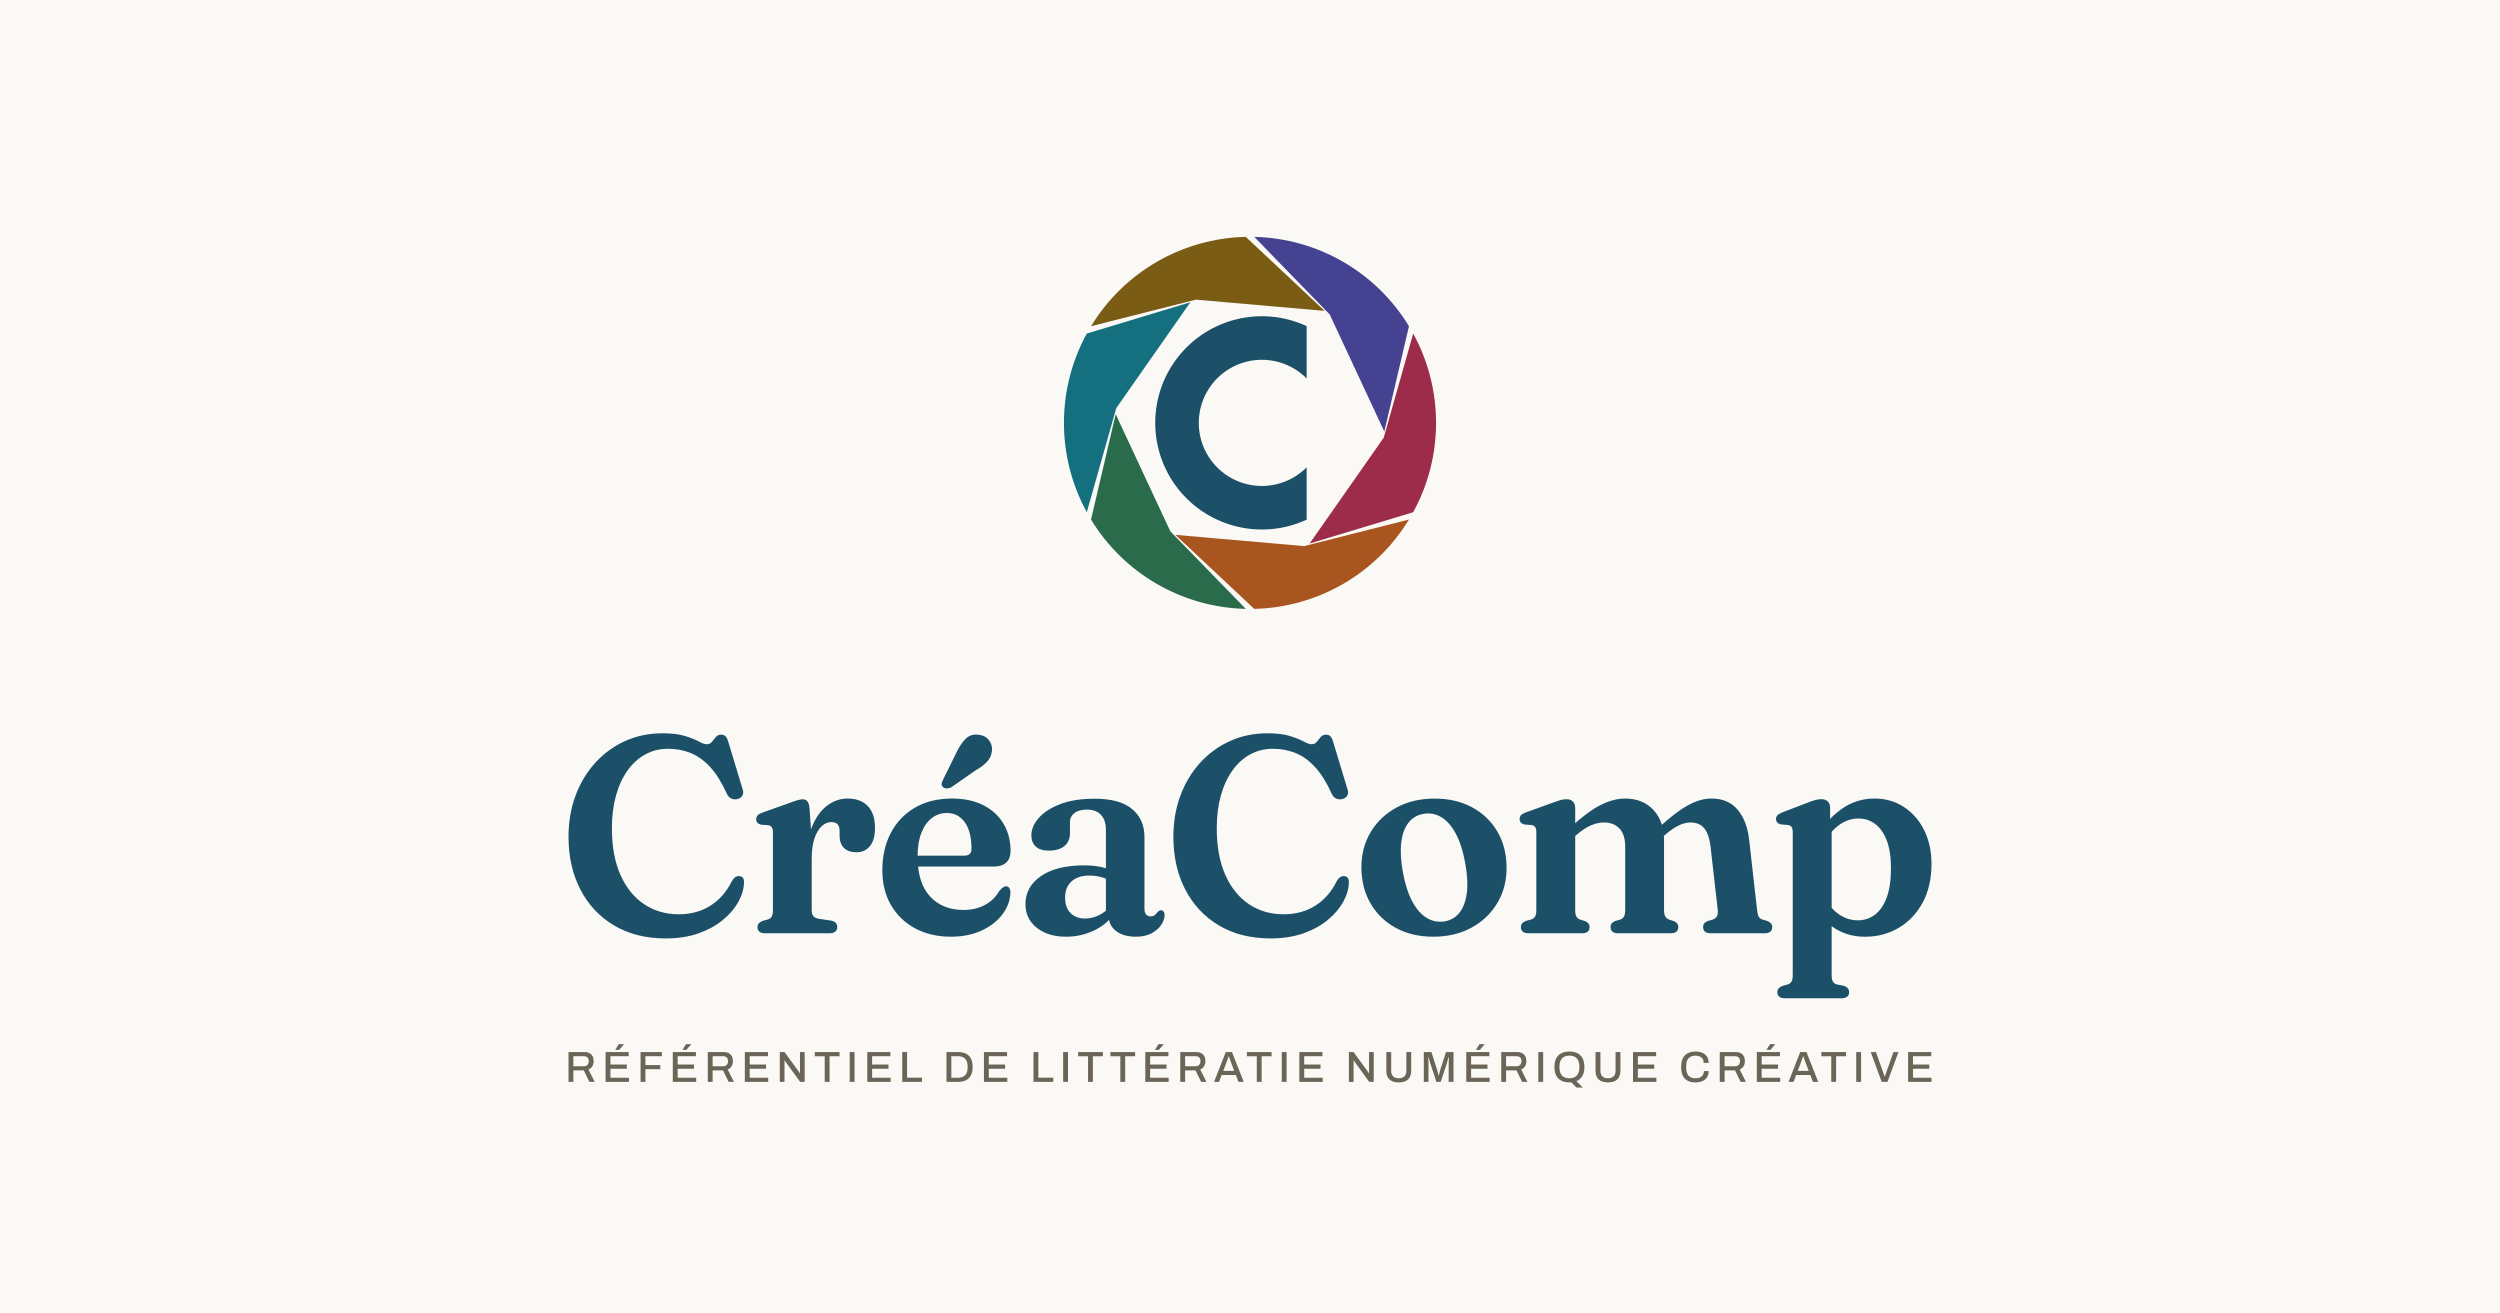
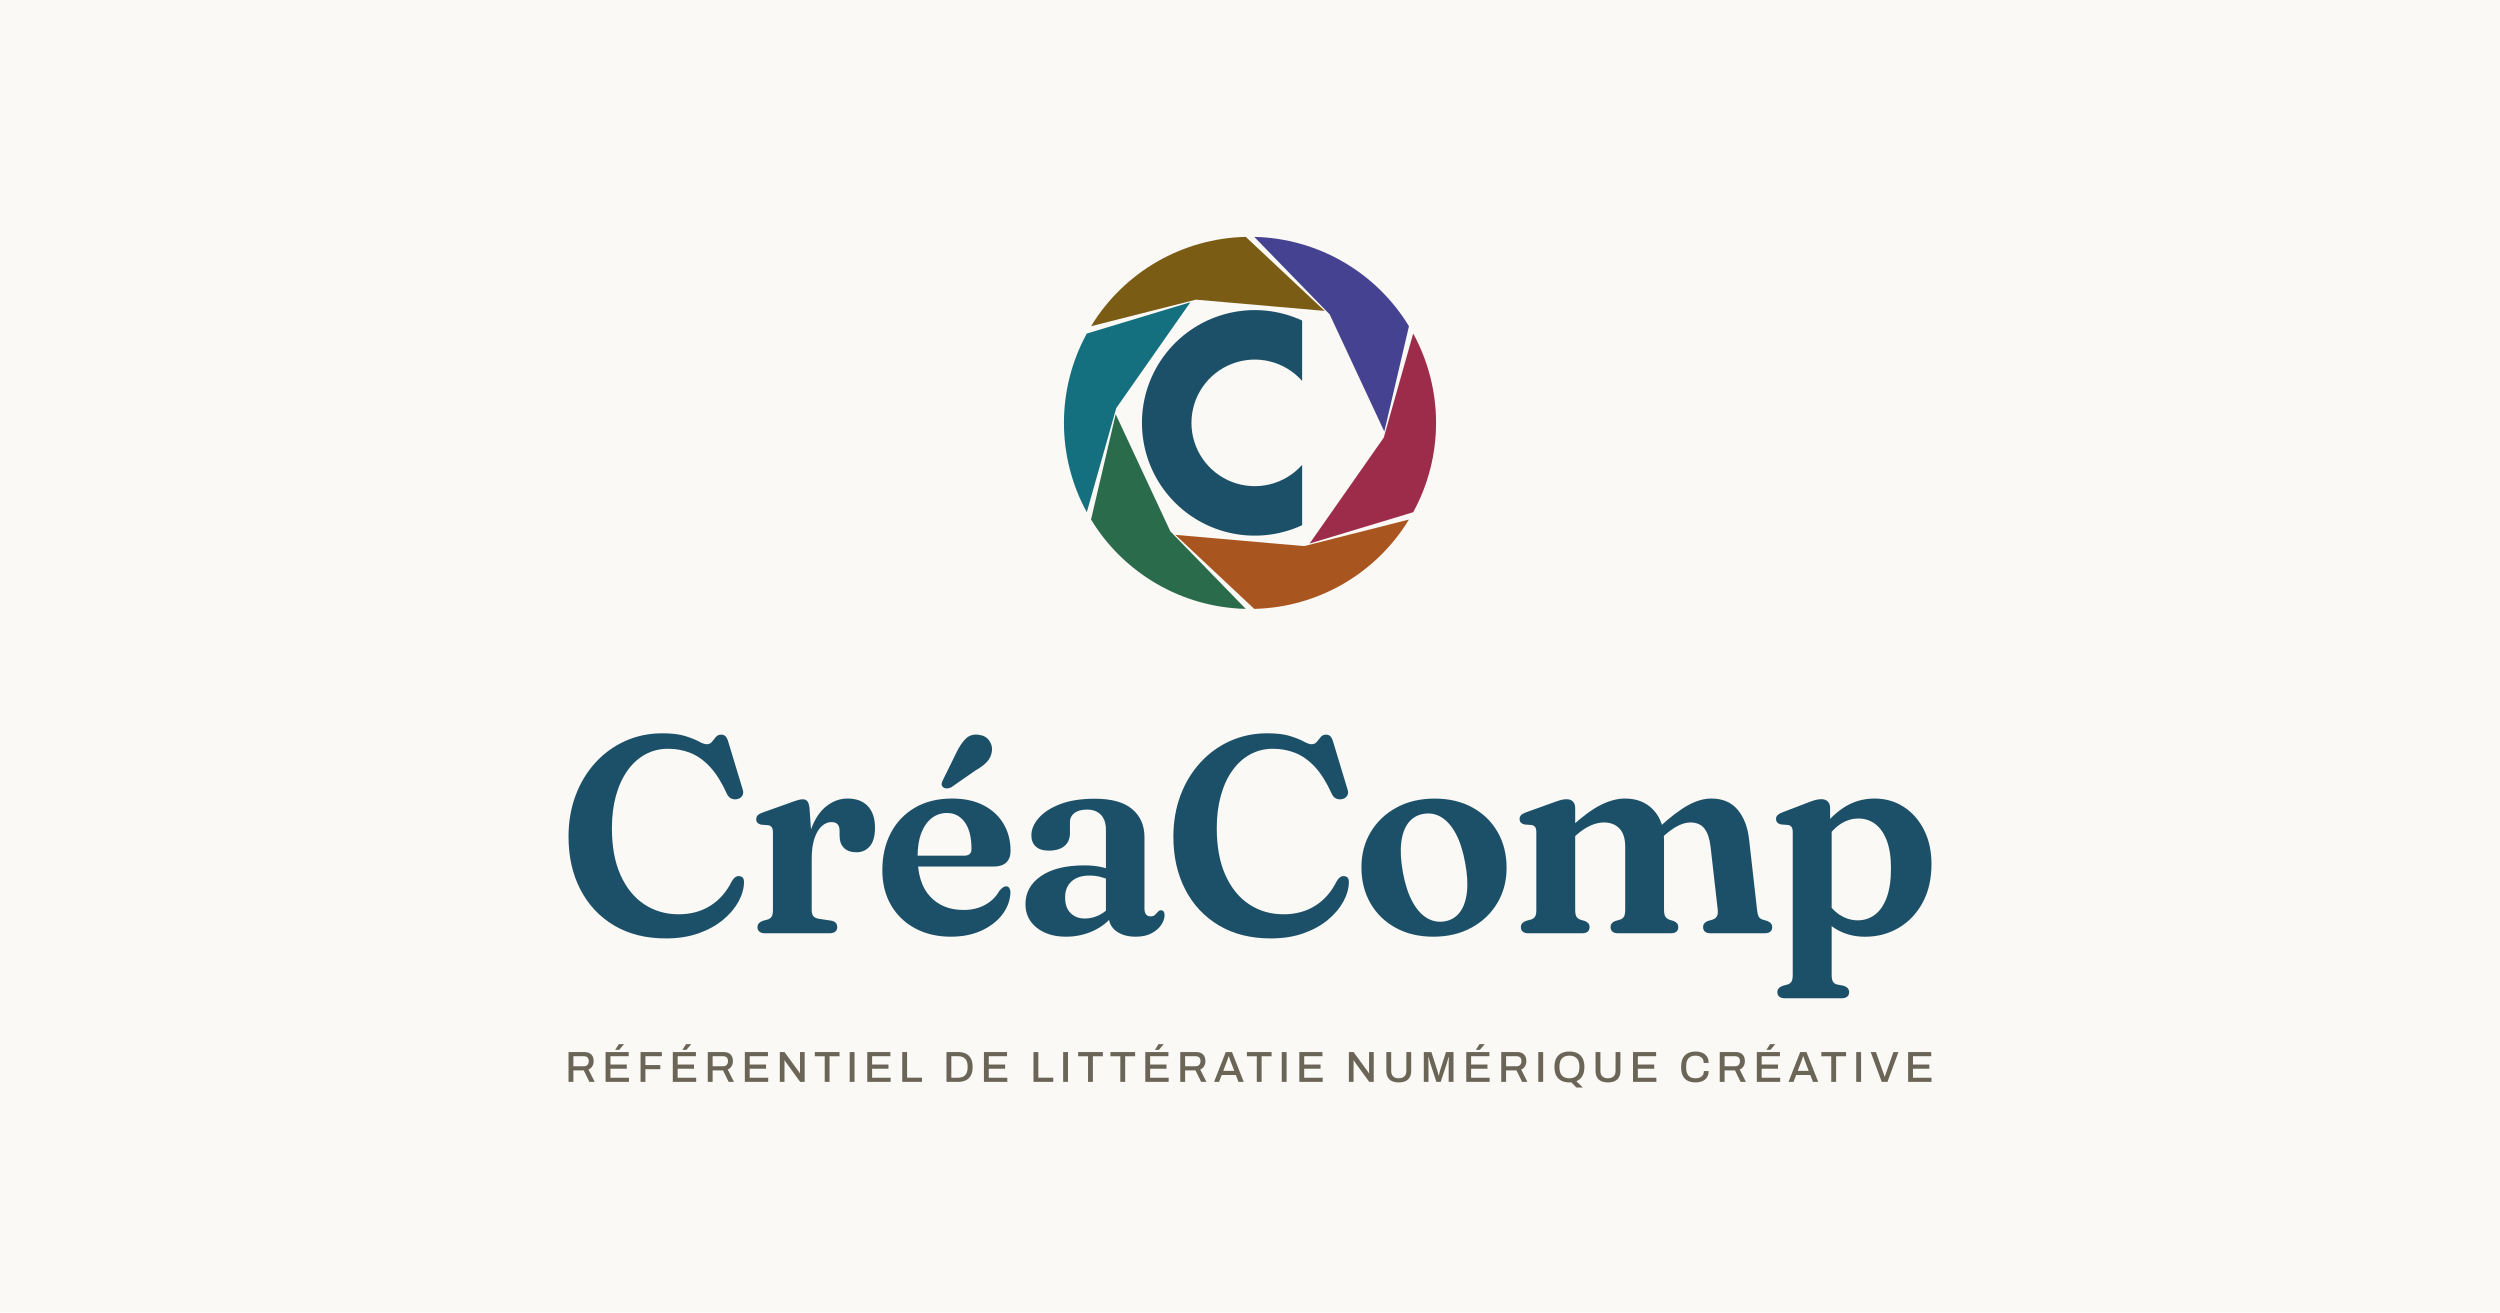
<svg xmlns="http://www.w3.org/2000/svg" viewBox="0 0 1200 630" width="1200" height="630" role="img" aria-label="CréaComp — Référentiel de littératie numérique créative">
  <rect width="1200" height="630" fill="#fbf9f5" />
  <g transform="translate(505.00 107.98) scale(1.9)">
    <path fill="#454391" d="M51.07 3.01A47 47 0 0 1 90.16 25.58L83.93 52.19L70.13 22.60Z" />
    <path fill="#9c2c4a" d="M91.23 27.43A47 47 0 0 1 91.23 72.57L65.06 80.48L83.79 53.73Z" />
    <path fill="#a9551f" d="M90.16 74.42A47 47 0 0 1 51.07 96.99L31.14 78.29L63.67 81.13Z" />
    <path fill="#2a6b4b" d="M48.93 96.99A47 47 0 0 1 9.84 74.42L16.07 47.81L29.87 77.40Z" />
    <path fill="#14707f" d="M8.77 72.57A47 47 0 0 1 8.77 27.43L34.94 19.52L16.21 46.27Z" />
    <path fill="#7a5c15" d="M9.84 25.58A47 47 0 0 1 48.93 3.01L68.86 21.71L36.33 18.87Z" />
-     <path fill="#1b5068" d="M64.31 25.55A26.94 26.94 0 1 0 64.31 74.45L64.31 61.23A15.94 15.94 0 1 1 64.31 38.77Z" />
+     <path fill="#1b5068" d="M63.17 24.15A28.49 28.49 0 1 0 63.17 75.85L63.17 60.60A15.99 15.99 0 1 1 63.17 39.40Z" />
  </g>
  <path transform="translate(272.89 351.98) scale(1.271995)" fill="#1b5068" d="M66.23 56.11Q66.18 59.75 64.15 63.50Q62.11 67.24 58.30 70.40Q54.50 73.56 49.06 75.49Q43.62 77.41 36.72 77.41Q25.41 77.41 17.17 72.50Q8.94 67.59 4.47 58.94Q0.00 50.28 0.00 39.04Q0.00 30.60 2.66 23.49Q5.32 16.37 10.12 11.10Q14.93 5.82 21.39 2.91Q27.86 0.00 35.44 0.00Q40.71 0.00 43.99 1.03Q47.27 2.05 49.17 3.09Q51.07 4.13 52.15 4.13Q53.41 4.13 54.13 3.22Q54.85 2.30 55.59 1.41Q56.34 0.51 57.60 0.51Q58.63 0.51 59.24 1.13Q59.86 1.75 60.30 3.26L65.78 21.38Q66.17 22.68 65.52 23.65Q64.87 24.62 63.58 24.86Q62.35 25.09 61.33 24.58Q60.31 24.07 59.72 22.75Q56.87 16.46 53.47 12.76Q50.07 9.06 46.10 7.45Q42.13 5.84 37.54 5.84Q32.86 5.84 28.97 7.97Q25.09 10.09 22.27 14.04Q19.45 17.99 17.91 23.51Q16.37 29.02 16.37 35.82Q16.37 46.27 19.64 53.53Q22.91 60.79 28.59 64.54Q34.28 68.30 41.55 68.30Q48.45 68.30 53.56 65.05Q58.67 61.80 61.62 55.84Q62.37 54.60 63.11 54.18Q63.86 53.76 64.71 53.94Q65.49 54.08 65.86 54.64Q66.23 55.20 66.23 56.11ZM89.84 47.73Q89.84 40.10 92.01 34.95Q94.17 29.81 97.70 27.21Q101.23 24.62 105.31 24.62Q110.23 24.62 112.94 27.48Q115.65 30.33 115.65 35.64Q115.65 40.31 113.72 42.60Q111.78 44.90 108.68 44.90Q105.57 44.90 103.93 43.25Q102.30 41.60 102.29 38.67L102.29 36.76Q102.26 35.11 101.51 34.31Q100.76 33.51 99.16 33.51Q97.29 33.51 95.59 35.01Q93.90 36.52 92.83 39.59Q91.77 42.66 91.77 47.41ZM90.95 28.28 91.77 40.32V66.65Q91.77 68.20 92.36 68.97Q92.96 69.75 94.50 70.00L98.95 70.67Q100.21 70.87 100.81 71.49Q101.40 72.10 101.40 73.14Q101.40 74.24 100.64 74.85Q99.88 75.47 98.43 75.47H74.22Q72.75 75.47 72.03 74.85Q71.30 74.23 71.30 73.17Q71.30 72.33 71.79 71.75Q72.27 71.17 73.27 70.78L75.25 70.24Q76.21 69.93 76.67 69.15Q77.14 68.38 77.14 66.70V37.50Q77.14 36.08 76.71 35.48Q76.29 34.87 75.38 34.69L72.65 34.48Q71.71 34.23 71.27 33.73Q70.83 33.23 70.83 32.45Q70.83 31.54 71.39 30.95Q71.95 30.35 73.33 29.87L83.02 26.42Q85.33 25.54 86.51 25.22Q87.69 24.90 88.40 24.90Q89.53 24.90 90.14 25.67Q90.75 26.44 90.95 28.28ZM166.81 44.39Q166.81 47.24 165.17 48.77Q163.54 50.29 160.45 50.29H127.90V46.18H149.32Q152.06 46.18 152.06 43.67Q152.06 37.01 149.51 33.54Q146.97 30.07 142.82 30.07Q139.57 30.07 137.07 32.00Q134.56 33.94 133.14 37.60Q131.72 41.27 131.72 46.46Q131.72 56.53 136.46 61.60Q141.20 66.67 149.00 66.67Q153.68 66.67 157.19 64.75Q160.70 62.82 162.58 59.46Q163.48 58.47 164.03 58.10Q164.58 57.74 165.17 57.75Q165.96 57.76 166.36 58.45Q166.77 59.15 166.75 60.23Q166.55 64.67 163.65 68.45Q160.75 72.22 155.77 74.49Q150.79 76.76 144.30 76.76Q136.67 76.76 130.83 73.63Q124.99 70.50 121.70 64.85Q118.42 59.21 118.42 51.67Q118.42 43.77 121.58 37.68Q124.74 31.58 130.66 28.10Q136.57 24.62 144.78 24.62Q151.67 24.62 156.60 27.17Q161.54 29.72 164.17 34.18Q166.81 38.64 166.81 44.39ZM146.29 7.45Q147.91 4.01 149.86 2.08Q151.82 0.14 154.80 0.56Q157.45 0.88 158.76 2.77Q160.07 4.66 159.77 6.76Q159.48 9.08 157.92 10.76Q156.37 12.43 153.53 14.05L144.34 20.44Q143.56 20.80 142.70 20.80Q141.84 20.80 141.30 20.29Q140.67 19.69 140.81 18.95Q140.95 18.22 141.37 17.45ZM203.82 68.79V67.60L202.79 67.28V36.42Q202.79 32.77 200.92 30.78Q199.04 28.79 195.66 28.79Q192.57 28.79 190.89 30.11Q189.22 31.43 189.22 33.33V37.70Q189.22 40.84 187.12 42.56Q185.02 44.28 181.24 44.28Q178.00 44.28 176.33 42.74Q174.66 41.19 174.66 38.50Q174.66 35.19 177.40 32.01Q180.13 28.84 185.46 26.76Q190.79 24.69 198.58 24.69Q208.07 24.69 212.70 28.60Q217.34 32.51 217.34 39.18V66.21Q217.34 67.61 217.93 68.35Q218.53 69.08 219.63 69.08Q220.69 69.08 221.24 68.59Q221.79 68.10 222.19 67.57Q222.48 67.25 222.79 67.01Q223.09 66.78 223.53 66.78Q224.23 66.78 224.58 67.29Q224.93 67.79 224.93 68.61Q224.93 70.39 223.69 72.27Q222.45 74.15 220.04 75.46Q217.63 76.76 214.10 76.76Q209.44 76.76 206.63 74.62Q203.82 72.49 203.82 68.79ZM172.43 64.47Q172.43 57.92 178.29 53.88Q184.16 49.84 194.62 49.84Q197.97 49.84 200.70 50.40Q203.43 50.96 205.42 51.88L204.27 55.43Q202.46 54.62 200.60 54.16Q198.74 53.69 196.54 53.69Q192.27 53.69 189.83 55.88Q187.39 58.07 187.39 61.95Q187.39 65.82 189.47 67.86Q191.55 69.90 194.83 69.90Q197.68 69.90 200.28 68.59Q202.89 67.29 204.67 65.00L205.82 68.20Q202.93 72.29 198.07 74.53Q193.21 76.76 187.75 76.76Q180.93 76.76 176.68 73.37Q172.43 69.98 172.43 64.47ZM294.48 56.11Q294.43 59.75 292.40 63.50Q290.36 67.24 286.56 70.40Q282.75 73.56 277.31 75.49Q271.87 77.41 264.97 77.41Q253.66 77.41 245.43 72.50Q237.19 67.59 232.72 58.94Q228.25 50.28 228.25 39.04Q228.25 30.60 230.91 23.49Q233.57 16.37 238.38 11.10Q243.18 5.82 249.65 2.91Q256.11 0.00 263.70 0.00Q268.97 0.00 272.25 1.03Q275.52 2.05 277.42 3.09Q279.32 4.13 280.40 4.13Q281.66 4.13 282.38 3.22Q283.10 2.30 283.85 1.41Q284.59 0.51 285.85 0.51Q286.88 0.51 287.50 1.13Q288.11 1.75 288.55 3.26L294.03 21.38Q294.43 22.68 293.77 23.65Q293.12 24.62 291.83 24.86Q290.60 25.09 289.58 24.58Q288.57 24.07 287.97 22.75Q285.13 16.46 281.73 12.76Q278.32 9.06 274.36 7.45Q270.39 5.84 265.80 5.84Q261.11 5.84 257.23 7.97Q253.34 10.09 250.52 14.04Q247.70 17.99 246.16 23.51Q244.62 29.02 244.62 35.82Q244.62 46.27 247.89 53.53Q251.16 60.79 256.85 64.54Q262.53 68.30 269.80 68.30Q276.70 68.30 281.82 65.05Q286.93 61.80 289.87 55.84Q290.62 54.60 291.36 54.18Q292.11 53.76 292.96 53.94Q293.75 54.08 294.12 54.64Q294.48 55.20 294.48 56.11ZM326.86 24.64Q334.92 24.64 341.03 27.96Q347.14 31.28 350.56 37.17Q353.99 43.07 353.99 50.82Q353.99 58.22 350.47 64.09Q346.95 69.97 340.73 73.36Q334.51 76.76 326.32 76.76Q318.27 76.76 312.17 73.42Q306.06 70.09 302.64 64.18Q299.21 58.27 299.21 50.56Q299.21 43.10 302.72 37.25Q306.24 31.40 312.46 28.02Q318.67 24.64 326.86 24.64ZM330.61 70.97Q334.11 70.39 336.26 67.64Q338.41 64.89 339.00 60.13Q339.58 55.38 338.34 48.79Q337.13 42.17 334.82 37.87Q332.51 33.57 329.39 31.68Q326.27 29.78 322.64 30.41Q319.13 30.99 316.97 33.73Q314.81 36.47 314.24 41.21Q313.66 45.95 314.88 52.59Q316.10 59.19 318.43 63.50Q320.75 67.80 323.88 69.68Q327.00 71.56 330.61 70.97ZM379.88 28.19V66.67Q379.88 68.40 380.34 69.18Q380.80 69.96 381.75 70.31L383.64 70.87Q385.31 71.60 385.31 73.07Q385.31 75.47 382.40 75.47H362.29Q360.83 75.47 360.10 74.85Q359.38 74.24 359.38 73.17Q359.38 72.33 359.86 71.75Q360.34 71.17 361.33 70.78L363.33 70.24Q364.28 69.90 364.75 69.14Q365.21 68.38 365.21 66.70V37.42Q365.21 36.01 364.79 35.40Q364.36 34.80 363.46 34.62L360.72 34.41Q359.79 34.15 359.35 33.65Q358.90 33.15 358.90 32.37Q358.90 31.47 359.45 30.89Q360.00 30.31 361.40 29.80L371.23 26.26Q373.12 25.55 374.34 25.21Q375.56 24.88 376.64 24.88Q378.22 24.88 379.05 25.79Q379.88 26.70 379.88 28.19ZM378.30 40.14 375.85 37.55 378.02 35.59Q384.55 29.55 389.43 27.09Q394.32 24.62 398.68 24.62Q405.34 24.62 409.37 28.89Q413.40 33.16 413.40 40.38V66.59Q413.40 68.36 413.90 69.16Q414.39 69.96 415.38 70.33L417.14 70.88Q418.78 71.62 418.78 73.07Q418.78 75.47 415.90 75.47H396.13Q393.23 75.47 393.23 73.07Q393.23 71.60 394.89 70.87L396.83 70.31Q397.85 69.96 398.30 69.14Q398.75 68.31 398.75 66.54V42.81Q398.75 38.24 396.59 35.95Q394.44 33.65 390.72 33.65Q388.37 33.65 385.79 34.76Q383.22 35.87 380.42 38.30ZM411.79 40.09 409.34 37.49 411.47 35.55Q417.77 29.73 422.42 27.18Q427.06 24.62 431.26 24.62Q437.64 24.62 441.20 28.86Q444.76 33.11 445.53 40.28L448.50 66.58Q448.69 68.33 449.10 69.13Q449.51 69.93 450.49 70.27L452.28 70.79Q453.27 71.18 453.75 71.76Q454.23 72.33 454.23 73.17Q454.23 74.24 453.52 74.85Q452.81 75.47 451.32 75.47H431.04Q428.14 75.47 428.14 73.07Q428.14 71.60 429.80 70.87L431.73 70.31Q432.75 69.96 433.30 69.14Q433.85 68.31 433.66 66.54L430.95 42.73Q430.42 38.19 428.63 35.92Q426.83 33.65 423.34 33.65Q421.23 33.65 418.89 34.80Q416.55 35.94 413.87 38.25ZM476.07 28.16V34.05L476.66 35.32V91.20Q476.66 92.89 477.13 93.68Q477.60 94.47 478.54 94.76L481.26 95.29Q482.28 95.65 482.76 96.25Q483.25 96.84 483.25 97.70Q483.25 98.77 482.52 99.38Q481.80 100.00 480.30 100.00H459.07Q457.61 100.00 456.89 99.38Q456.16 98.77 456.16 97.70Q456.16 96.86 456.65 96.28Q457.13 95.69 458.13 95.31L460.09 94.77Q461.04 94.45 461.51 93.68Q461.97 92.91 461.97 91.22V37.39Q461.97 35.98 461.55 35.38Q461.12 34.78 460.22 34.60L457.49 34.39Q456.55 34.13 456.11 33.63Q455.67 33.13 455.67 32.35Q455.67 31.45 456.22 30.91Q456.76 30.37 458.16 29.80L467.42 26.25Q469.26 25.50 470.49 25.18Q471.71 24.86 472.72 24.86Q474.39 24.86 475.23 25.77Q476.07 26.68 476.07 28.16ZM473.71 41.31 471.41 38.27Q475.54 31.83 480.91 28.23Q486.28 24.62 492.81 24.62Q499.02 24.62 503.88 27.78Q508.74 30.94 511.54 36.52Q514.33 42.09 514.33 49.37Q514.33 57.73 511.00 63.88Q507.67 70.04 501.99 73.40Q496.31 76.77 489.26 76.77Q483.04 76.77 478.25 73.85Q473.45 70.93 470.38 65.39L473.91 62.01Q476.43 66.35 479.64 68.47Q482.84 70.58 486.54 70.58Q490.13 70.58 492.96 68.47Q495.79 66.36 497.42 62.00Q499.04 57.64 499.04 50.97Q499.04 44.61 497.45 40.45Q495.85 36.29 493.09 34.22Q490.33 32.16 486.79 32.16Q483.03 32.16 479.73 34.42Q476.43 36.69 473.71 41.31Z" />
  <path transform="translate(272.89 501.18) scale(0.208399)" fill="#6b6558" d="M0.00 86.97V18.24H36.15Q43.47 18.24 48.29 20.82Q53.10 23.40 55.51 28.06Q57.92 32.72 57.92 38.95Q57.92 45.85 54.79 50.99Q51.66 56.13 45.97 58.54L60.32 86.97H48.09L35.08 60.45H11.17V86.97ZM11.17 51.01H35.19Q40.62 51.01 43.60 47.79Q46.59 44.57 46.59 38.92Q46.59 35.37 45.29 32.92Q43.99 30.47 41.47 29.15Q38.94 27.82 35.19 27.82H11.17ZM85.37 86.97V18.24H138.61V27.82H96.54V47.02H134.20V56.61H96.54V77.39H139.21V86.97ZM107.44 13.23 115.85 0.00H127.58L127.67 0.30L116.72 13.23ZM165.93 86.97V18.24H214.97V27.82H177.11V48.16H211.38V57.72H177.11V86.97ZM240.18 86.97V18.24H293.42V27.82H251.35V47.02H289.01V56.61H251.35V77.39H294.02V86.97ZM262.25 13.23 270.66 0.00H282.39L282.48 0.30L271.53 13.23ZM320.74 86.97V18.24H356.89Q364.21 18.24 369.03 20.82Q373.84 23.40 376.25 28.06Q378.66 32.72 378.66 38.95Q378.66 45.85 375.53 50.99Q372.40 56.13 366.71 58.54L381.06 86.97H368.83L355.82 60.45H331.92V86.97ZM331.92 51.01H355.94Q361.36 51.01 364.35 47.79Q367.33 44.57 367.33 38.92Q367.33 35.37 366.03 32.92Q364.73 30.47 362.21 29.15Q359.68 27.82 355.94 27.82H331.92ZM406.11 86.97V18.24H459.35V27.82H417.29V47.02H454.95V56.61H417.29V77.39H459.96V86.97ZM486.67 86.97V18.24H497.42L528.87 61.30Q529.40 61.93 530.15 63.04Q530.90 64.16 531.60 65.25Q532.29 66.35 532.64 67.08H533.12Q533.12 65.58 533.12 64.15Q533.12 62.73 533.12 61.30V18.24H543.91V86.97H533.54L501.79 43.34Q501.01 42.21 499.80 40.32Q498.59 38.43 497.94 37.44H497.47Q497.47 38.89 497.47 40.35Q497.47 41.81 497.47 43.34V86.97ZM590.08 86.97V27.90H567.28V18.24H624.20V27.90H601.25V86.97ZM647.60 86.97V18.24H658.77V86.97ZM688.08 86.97V18.24H741.32V27.82H699.25V47.02H736.91V56.61H699.25V77.39H741.92V86.97ZM768.64 86.97V18.24H779.81V77.24H814.13V86.97ZM870.54 86.97V18.24H897.10Q907.71 18.24 915.23 21.90Q922.74 25.55 926.77 33.12Q930.80 40.68 930.80 52.61Q930.80 64.40 926.77 72.02Q922.74 79.63 915.23 83.30Q907.71 86.97 897.10 86.97ZM881.71 77.39H897.00Q902.27 77.39 906.41 75.97Q910.54 74.56 913.40 71.67Q916.26 68.78 917.75 64.30Q919.25 59.83 919.25 53.73V51.65Q919.25 45.41 917.75 40.92Q916.26 36.43 913.41 33.54Q910.56 30.65 906.43 29.24Q902.30 27.82 897.00 27.82H881.71ZM956.81 86.97V18.24H1010.06V27.82H967.99V47.02H1005.65V56.61H967.99V77.39H1010.66V86.97ZM1070.94 86.97V18.24H1082.12V77.24H1116.44V86.97ZM1139.28 86.97V18.24H1150.45V86.97ZM1196.59 86.97V27.90H1173.80V18.24H1230.71V27.90H1207.77V86.97ZM1270.94 86.97V27.90H1248.15V18.24H1305.06V27.90H1282.12V86.97ZM1328.46 86.97V18.24H1381.70V27.82H1339.63V47.02H1377.29V56.61H1339.63V77.39H1382.30V86.97ZM1350.53 13.23 1358.94 0.00H1370.66L1370.75 0.30L1359.81 13.23ZM1409.02 86.97V18.24H1445.17Q1452.49 18.24 1457.30 20.82Q1462.12 23.40 1464.53 28.06Q1466.93 32.72 1466.93 38.95Q1466.93 45.85 1463.81 50.99Q1460.68 56.13 1454.99 58.54L1469.34 86.97H1457.11L1444.09 60.45H1420.19V86.97ZM1420.19 51.01H1444.21Q1449.64 51.01 1452.62 47.79Q1455.61 44.57 1455.61 38.92Q1455.61 35.37 1454.31 32.92Q1453.01 30.47 1450.48 29.15Q1447.96 27.82 1444.21 27.82H1420.19ZM1486.86 86.97 1513.83 18.24H1528.17L1555.22 86.97H1543.11L1536.99 71.08H1504.46L1498.36 86.97ZM1508.05 61.57H1533.32L1525.65 41.39Q1525.27 40.44 1524.71 38.88Q1524.15 37.31 1523.50 35.40Q1522.85 33.48 1522.19 31.50Q1521.52 29.53 1520.97 27.93H1520.40Q1519.77 29.91 1518.89 32.51Q1518.00 35.12 1517.15 37.51Q1516.30 39.90 1515.72 41.39ZM1585.27 86.97V27.90H1562.47V18.24H1619.39V27.90H1596.44V86.97ZM1642.79 86.97V18.24H1653.96V86.97ZM1683.27 86.97V18.24H1736.51V27.82H1694.44V47.02H1732.10V56.61H1694.44V77.39H1737.11V86.97ZM1797.39 86.97V18.24H1808.14L1839.59 61.30Q1840.12 61.93 1840.87 63.04Q1841.62 64.16 1842.32 65.25Q1843.02 66.35 1843.36 67.08H1843.84Q1843.84 65.58 1843.84 64.15Q1843.84 62.73 1843.84 61.30V18.24H1854.63V86.97H1844.26L1812.51 43.34Q1811.73 42.21 1810.52 40.32Q1809.31 38.43 1808.67 37.44H1808.19Q1808.19 38.89 1808.19 40.35Q1808.19 41.81 1808.19 43.34V86.97ZM1912.14 88.18Q1903.26 88.18 1896.87 85.32Q1890.48 82.46 1887.07 76.45Q1883.66 70.44 1883.66 61.23V18.24H1894.86V61.56Q1894.86 70.04 1899.39 74.34Q1903.91 78.64 1912.14 78.64Q1920.43 78.64 1925.09 74.34Q1929.75 70.04 1929.75 61.56V18.24H1940.90V61.23Q1940.90 70.44 1937.45 76.45Q1933.99 82.46 1927.56 85.32Q1921.13 88.18 1912.14 88.18ZM1969.94 86.97V18.24H1987.41L2000.79 59.88Q2001.39 61.76 2002.01 64.07Q2002.62 66.38 2003.17 68.48Q2003.72 70.57 2004.02 72.11H2004.75Q2005.02 70.63 2005.49 68.55Q2005.95 66.46 2006.51 64.15Q2007.07 61.84 2007.68 59.80L2021.06 18.24H2038.38V86.97H2027.20V49.30Q2027.20 45.47 2027.29 41.38Q2027.38 37.28 2027.50 34.10Q2027.63 30.91 2027.63 29.92H2026.85Q2026.58 31.06 2025.84 33.73Q2025.10 36.39 2024.28 39.39Q2023.47 42.38 2022.79 44.62L2008.93 86.97H1998.93L1985.07 44.70Q1984.47 42.76 1983.77 40.19Q1983.07 37.61 1982.36 34.87Q1981.66 32.13 1981.08 29.92H1980.31Q1980.41 32.41 1980.48 35.88Q1980.56 39.36 1980.65 42.91Q1980.73 46.47 1980.73 49.30V86.97ZM2067.74 86.97V18.24H2120.98V27.82H2078.91V47.02H2116.57V56.61H2078.91V77.39H2121.58V86.97ZM2089.81 13.23 2098.22 0.00H2109.94L2110.03 0.30L2099.09 13.23ZM2148.30 86.97V18.24H2184.44Q2191.77 18.24 2196.58 20.82Q2201.40 23.40 2203.80 28.06Q2206.21 32.72 2206.21 38.95Q2206.21 45.85 2203.08 50.99Q2199.96 56.13 2194.27 58.54L2208.62 86.97H2196.39L2183.37 60.45H2159.47V86.97ZM2159.47 51.01H2183.49Q2188.92 51.01 2191.90 47.79Q2194.89 44.57 2194.89 38.92Q2194.89 35.37 2193.59 32.92Q2192.29 30.47 2189.76 29.15Q2187.24 27.82 2183.49 27.82H2159.47ZM2233.67 86.97V18.24H2244.84V86.97ZM2321.54 100.00 2309.65 87.95Q2308.61 88.10 2307.51 88.14Q2306.42 88.18 2305.32 88.18Q2294.62 88.18 2286.87 84.28Q2279.12 80.39 2274.98 72.47Q2270.85 64.56 2270.85 52.61Q2270.85 40.55 2274.98 32.69Q2279.12 24.82 2286.87 20.93Q2294.62 17.03 2305.32 17.03Q2316.12 17.03 2323.84 20.93Q2331.55 24.82 2335.69 32.69Q2339.82 40.55 2339.82 52.61Q2339.82 65.50 2334.98 73.65Q2330.14 81.80 2321.35 85.41L2336.39 100.00ZM2305.32 78.67Q2310.78 78.67 2315.04 77.14Q2319.30 75.61 2322.26 72.51Q2325.22 69.41 2326.78 64.73Q2328.35 60.06 2328.35 53.76V51.60Q2328.35 45.23 2326.78 40.52Q2325.22 35.80 2322.26 32.70Q2319.30 29.60 2315.04 28.07Q2310.78 26.55 2305.32 26.55Q2299.87 26.55 2295.62 28.07Q2291.37 29.60 2288.41 32.70Q2285.44 35.80 2283.92 40.52Q2282.40 45.23 2282.40 51.60V53.76Q2282.40 60.06 2283.92 64.73Q2285.44 69.41 2288.41 72.51Q2291.37 75.61 2295.62 77.14Q2299.87 78.67 2305.32 78.67ZM2394.00 88.18Q2385.13 88.18 2378.74 85.32Q2372.34 82.46 2368.94 76.45Q2365.53 70.44 2365.53 61.23V18.24H2376.73V61.56Q2376.73 70.04 2381.25 74.34Q2385.77 78.64 2394.00 78.64Q2402.30 78.64 2406.96 74.34Q2411.62 70.04 2411.62 61.56V18.24H2422.77V61.23Q2422.77 70.44 2419.31 76.45Q2415.85 82.46 2409.42 85.32Q2403.00 88.18 2394.00 88.18ZM2451.80 86.97V18.24H2505.05V27.82H2462.98V47.02H2500.64V56.61H2462.98V77.39H2505.65V86.97ZM2595.70 88.18Q2585.18 88.18 2577.79 84.40Q2570.40 80.62 2566.52 72.74Q2562.63 64.86 2562.63 52.61Q2562.63 34.59 2571.38 25.81Q2580.12 17.03 2595.75 17.03Q2604.42 17.03 2611.26 19.92Q2618.10 22.80 2622.07 28.60Q2626.04 34.40 2626.04 43.29H2614.64Q2614.64 37.75 2612.29 34.04Q2609.94 30.32 2605.71 28.43Q2601.47 26.55 2595.86 26.55Q2588.82 26.55 2583.95 29.29Q2579.07 32.03 2576.63 37.58Q2574.18 43.13 2574.18 51.65V53.83Q2574.18 62.30 2576.63 67.81Q2579.07 73.31 2583.91 75.99Q2588.75 78.67 2595.88 78.67Q2601.70 78.67 2606.01 76.81Q2610.32 74.96 2612.68 71.25Q2615.04 67.54 2615.04 61.99H2626.04Q2626.04 70.94 2622.06 76.74Q2618.07 82.54 2611.22 85.36Q2604.37 88.18 2595.70 88.18ZM2651.60 86.97V18.24H2687.75Q2695.07 18.24 2699.89 20.82Q2704.70 23.40 2707.11 28.06Q2709.52 32.72 2709.52 38.95Q2709.52 45.85 2706.39 50.99Q2703.26 56.13 2697.57 58.54L2711.92 86.97H2699.69L2686.68 60.45H2662.78V86.97ZM2662.78 51.01H2686.80Q2692.22 51.01 2695.21 47.79Q2698.19 44.57 2698.19 38.92Q2698.19 35.37 2696.89 32.92Q2695.59 30.47 2693.07 29.15Q2690.55 27.82 2686.80 27.82H2662.78ZM2736.97 86.97V18.24H2790.22V27.82H2748.15V47.02H2785.81V56.61H2748.15V77.39H2790.82V86.97ZM2759.05 13.23 2767.45 0.00H2779.18L2779.27 0.30L2768.33 13.23ZM2810.01 86.97 2836.98 18.24H2851.32L2878.36 86.97H2866.26L2860.14 71.08H2827.60L2821.51 86.97ZM2831.20 61.57H2856.47L2848.80 41.39Q2848.42 40.44 2847.86 38.88Q2847.29 37.31 2846.64 35.40Q2845.99 33.48 2845.33 31.50Q2844.67 29.53 2844.12 27.93H2843.55Q2842.92 29.91 2842.03 32.51Q2841.14 35.12 2840.29 37.51Q2839.44 39.90 2838.87 41.39ZM2908.42 86.97V27.90H2885.62V18.24H2942.54V27.90H2919.59V86.97ZM2965.93 86.97V18.24H2977.11V86.97ZM3024.65 86.97 2999.26 18.24H3011.37L3028.41 66.26Q3028.91 67.48 3029.42 69.05Q3029.93 70.62 3030.44 72.07Q3030.95 73.51 3031.32 74.64H3031.87Q3032.27 73.59 3032.73 72.18Q3033.19 70.78 3033.71 69.24Q3034.24 67.71 3034.71 66.34L3051.60 18.24H3063.25L3037.86 86.97ZM3085.47 86.97V18.24H3138.71V27.82H3096.64V47.02H3134.30V56.61H3096.64V77.39H3139.31V86.97Z" />
</svg>
